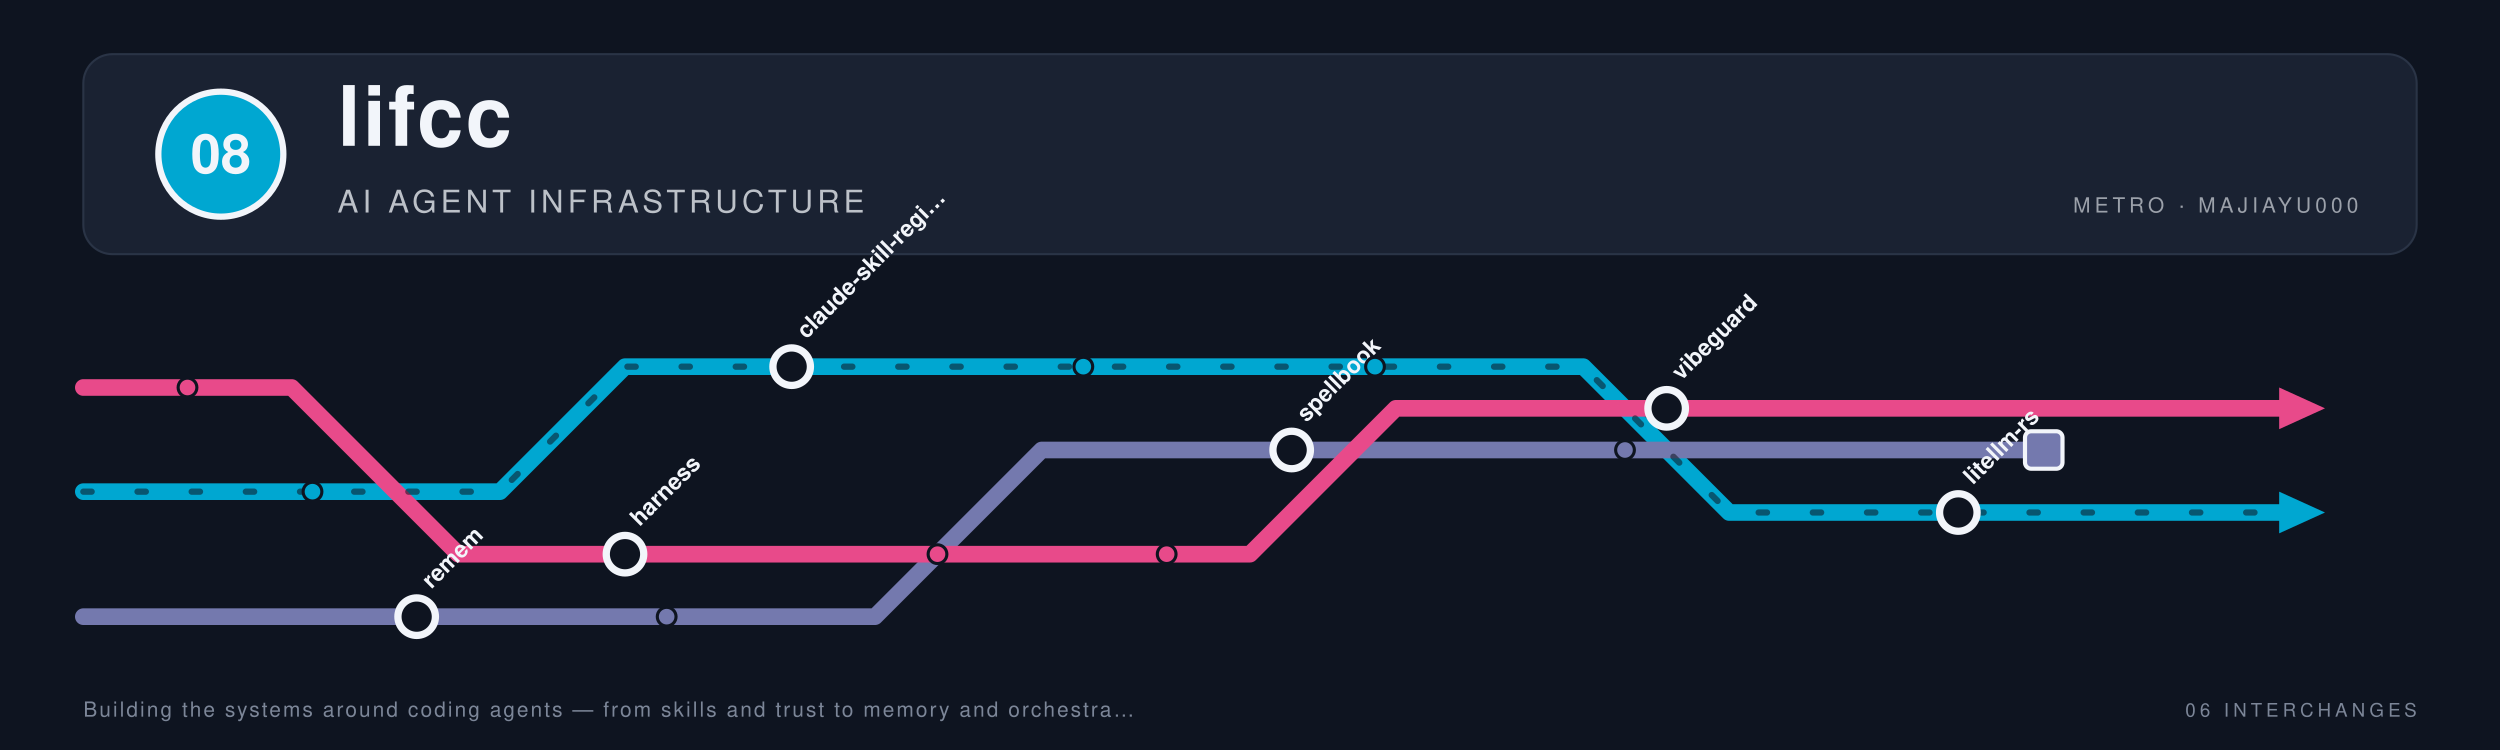
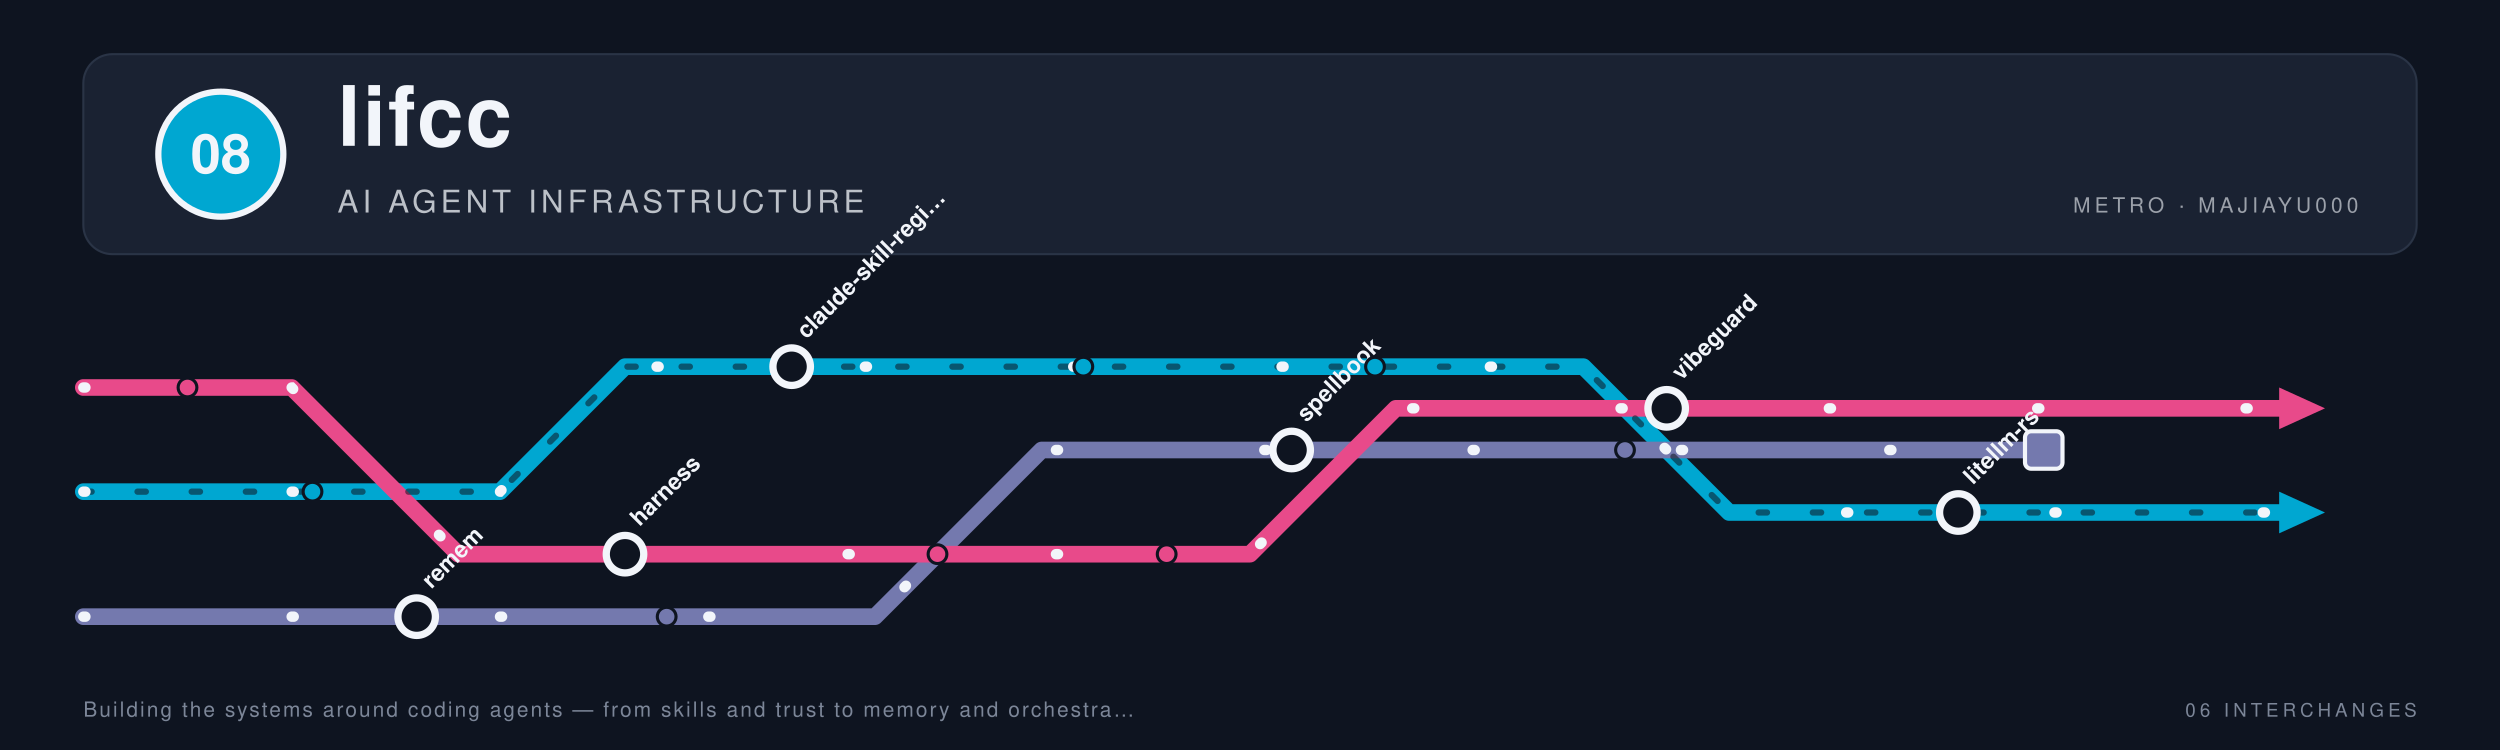
<svg xmlns="http://www.w3.org/2000/svg" width="1200" height="360" viewBox="0 0 1200 360" role="img" aria-label="lifcc metro map profile" data-mode="dark">
  <style>
    .sans{font-family:Helvetica,Arial,sans-serif}
    .flow{stroke-dasharray:4 22;animation:flow 14s linear infinite}
-     @keyframes flow{to{stroke-dashoffset:-260}}
-     @media(prefers-reduced-motion:reduce){.flow{animation:none}}
+     .train{stroke-dasharray:1 99;animation:train 7s linear infinite}
+     @keyframes flow{to{stroke-dashoffset:-260}}@keyframes train{to{stroke-dashoffset:-100}}
+     @media(prefers-reduced-motion:reduce){.flow,.train{animation:none}}
  </style>
  <rect width="1200" height="360" fill="#0E1420" />
  <g class="sans">
    <rect x="40" y="26" width="1120" height="96" rx="14" fill="#1A2232" />
    <rect x="40" y="26" width="1120" height="96" rx="14" fill="none" stroke="#2A3446" />
    <circle cx="106" cy="74" r="30" fill="#00A7D1" />
    <circle cx="106" cy="74" r="30" fill="none" stroke="#F2F5FA" stroke-width="3" />
    <text x="106" y="83" text-anchor="middle" font-size="26" font-weight="900" fill="#F2F5FA">08</text>
    <text x="162" y="70" font-size="40" font-weight="900" letter-spacing="1" fill="#F2F5FA">lifcc</text>
    <text x="162" y="102" font-size="15" letter-spacing="2" fill="#F2F5FA" opacity=".75">AI AGENT INFRASTRUCTURE</text>
    <text x="1132" y="102" text-anchor="end" font-size="10" letter-spacing="2" fill="#F2F5FA" opacity=".6">METRO · MAJIAYU000</text>
  </g>
  <path d="M40 236H240L300 176H760L830 246H1094" fill="none" stroke="#00a7d1" stroke-width="8" stroke-linejoin="round" stroke-linecap="round" />
  <path d="M40 296H420L500 216H972" fill="none" stroke="#7479ae" stroke-width="8" stroke-linejoin="round" stroke-linecap="round" />
  <path d="M40 186H140L220 266H600L670 196H1094" fill="none" stroke="#e84a8a" stroke-width="8" stroke-linejoin="round" stroke-linecap="round" />
  <path class="flow" d="M40 236H240L300 176H760L830 246H1094" fill="none" stroke="#0E1420" stroke-width="3" stroke-linecap="round" opacity=".55" />
+   <path class="train" style="animation-duration:6.2s;animation-delay:-0.0s" pathLength="100" d="M40 236H240L300 176H760L830 246H1094" fill="none" stroke="#F2F5FA" stroke-width="5" stroke-linecap="round" />
+   <path class="train" style="animation-duration:7.3s;animation-delay:-1.7s" pathLength="100" d="M40 296H420L500 216H972" fill="none" stroke="#F2F5FA" stroke-width="5" stroke-linecap="round" />
+   <path class="train" style="animation-duration:8.4s;animation-delay:-3.4s" pathLength="100" d="M40 186H140L220 266H600L670 196H1094" fill="none" stroke="#F2F5FA" stroke-width="5" stroke-linecap="round" />
  <path d="M1094 236L1116 246L1094 256Z" fill="#00a7d1" />
  <path d="M1094 186L1116 196L1094 206Z" fill="#e84a8a" />
  <rect x="972" y="207" width="18" height="18" rx="3" fill="#7479ae" stroke="#F2F5FA" stroke-width="2" />
  <g class="sans">
    <circle cx="380" cy="176" r="9" fill="#0E1420" stroke="#F2F5FA" stroke-width="3.5" />
    <text transform="translate(387.0 163.0) rotate(-45)" font-size="11" font-weight="700" fill="#F2F5FA">claude-skill-regi…</text>
  </g>
  <g class="sans">
    <circle cx="620" cy="216" r="9" fill="#0E1420" stroke="#F2F5FA" stroke-width="3.5" />
    <text transform="translate(627.0 203.0) rotate(-45)" font-size="11" font-weight="700" fill="#F2F5FA">spellbook</text>
  </g>
  <g class="sans">
    <circle cx="940" cy="246" r="9" fill="#0E1420" stroke="#F2F5FA" stroke-width="3.5" />
    <text transform="translate(947.0 233.0) rotate(-45)" font-size="11" font-weight="700" fill="#F2F5FA">litellm-rs</text>
  </g>
  <g class="sans">
    <circle cx="300" cy="266" r="9" fill="#0E1420" stroke="#F2F5FA" stroke-width="3.5" />
    <text transform="translate(307.0 253.0) rotate(-45)" font-size="11" font-weight="700" fill="#F2F5FA">harness</text>
  </g>
  <g class="sans">
    <circle cx="800" cy="196" r="9" fill="#0E1420" stroke="#F2F5FA" stroke-width="3.5" />
    <text transform="translate(807.0 183.0) rotate(-45)" font-size="11" font-weight="700" fill="#F2F5FA">vibeguard</text>
  </g>
  <g class="sans">
    <circle cx="200" cy="296" r="9" fill="#0E1420" stroke="#F2F5FA" stroke-width="3.5" />
    <text transform="translate(207.0 283.0) rotate(-45)" font-size="11" font-weight="700" fill="#F2F5FA">remem</text>
  </g>
  <circle cx="150" cy="236" r="4.5" fill="#00a7d1" stroke="#0E1420" stroke-width="1.5" />
  <circle cx="520" cy="176" r="4.5" fill="#00a7d1" stroke="#0E1420" stroke-width="1.5" />
  <circle cx="320" cy="296" r="4.5" fill="#7479ae" stroke="#0E1420" stroke-width="1.5" />
  <circle cx="780" cy="216" r="4.5" fill="#7479ae" stroke="#0E1420" stroke-width="1.5" />
  <circle cx="90" cy="186" r="4.5" fill="#e84a8a" stroke="#0E1420" stroke-width="1.5" />
  <circle cx="450" cy="266" r="4.5" fill="#e84a8a" stroke="#0E1420" stroke-width="1.5" />
  <circle cx="660" cy="176" r="4.5" fill="#00a7d1" stroke="#0E1420" stroke-width="1.5" />
  <circle cx="560" cy="266" r="4.5" fill="#e84a8a" stroke="#0E1420" stroke-width="1.5" />
  <text x="40" y="344" class="sans" font-size="10" letter-spacing="1" fill="#7C8698">Building the systems around coding agents — from skills and trust to memory and orchestra…</text>
  <text x="1160" y="344" text-anchor="end" class="sans" font-size="9" letter-spacing="2" fill="#7C8698">06 INTERCHANGES</text>
</svg>
